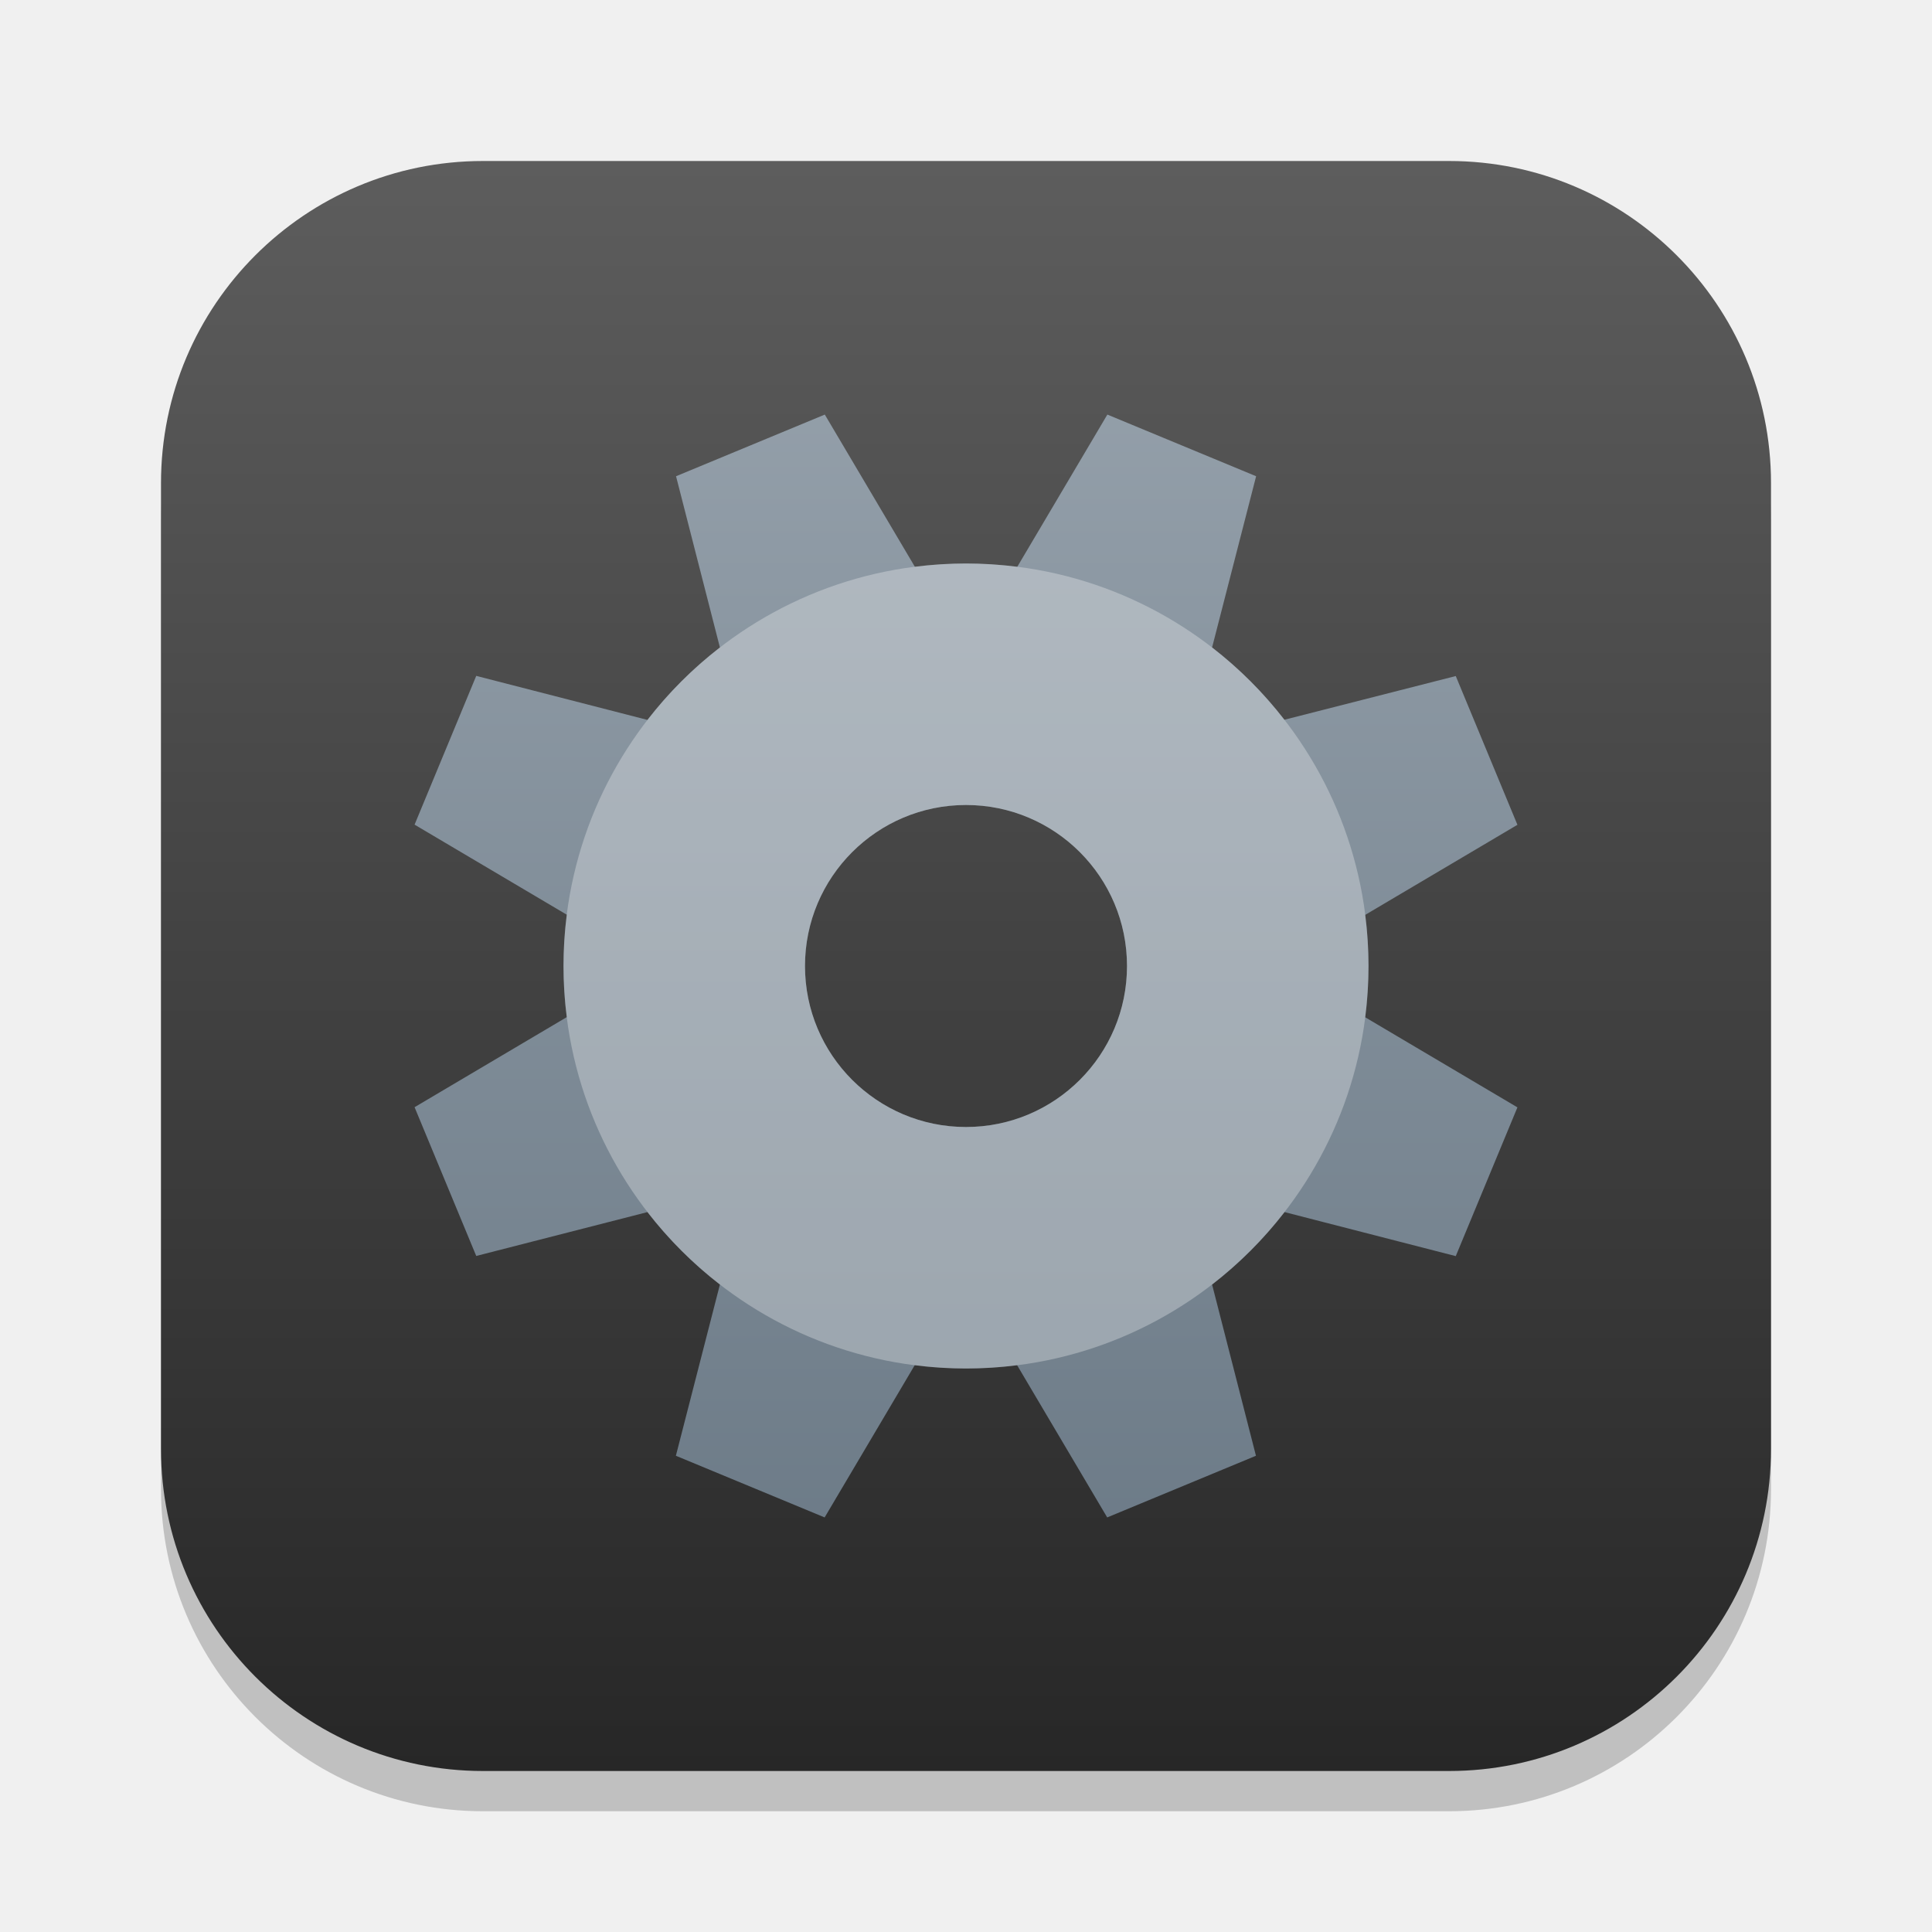
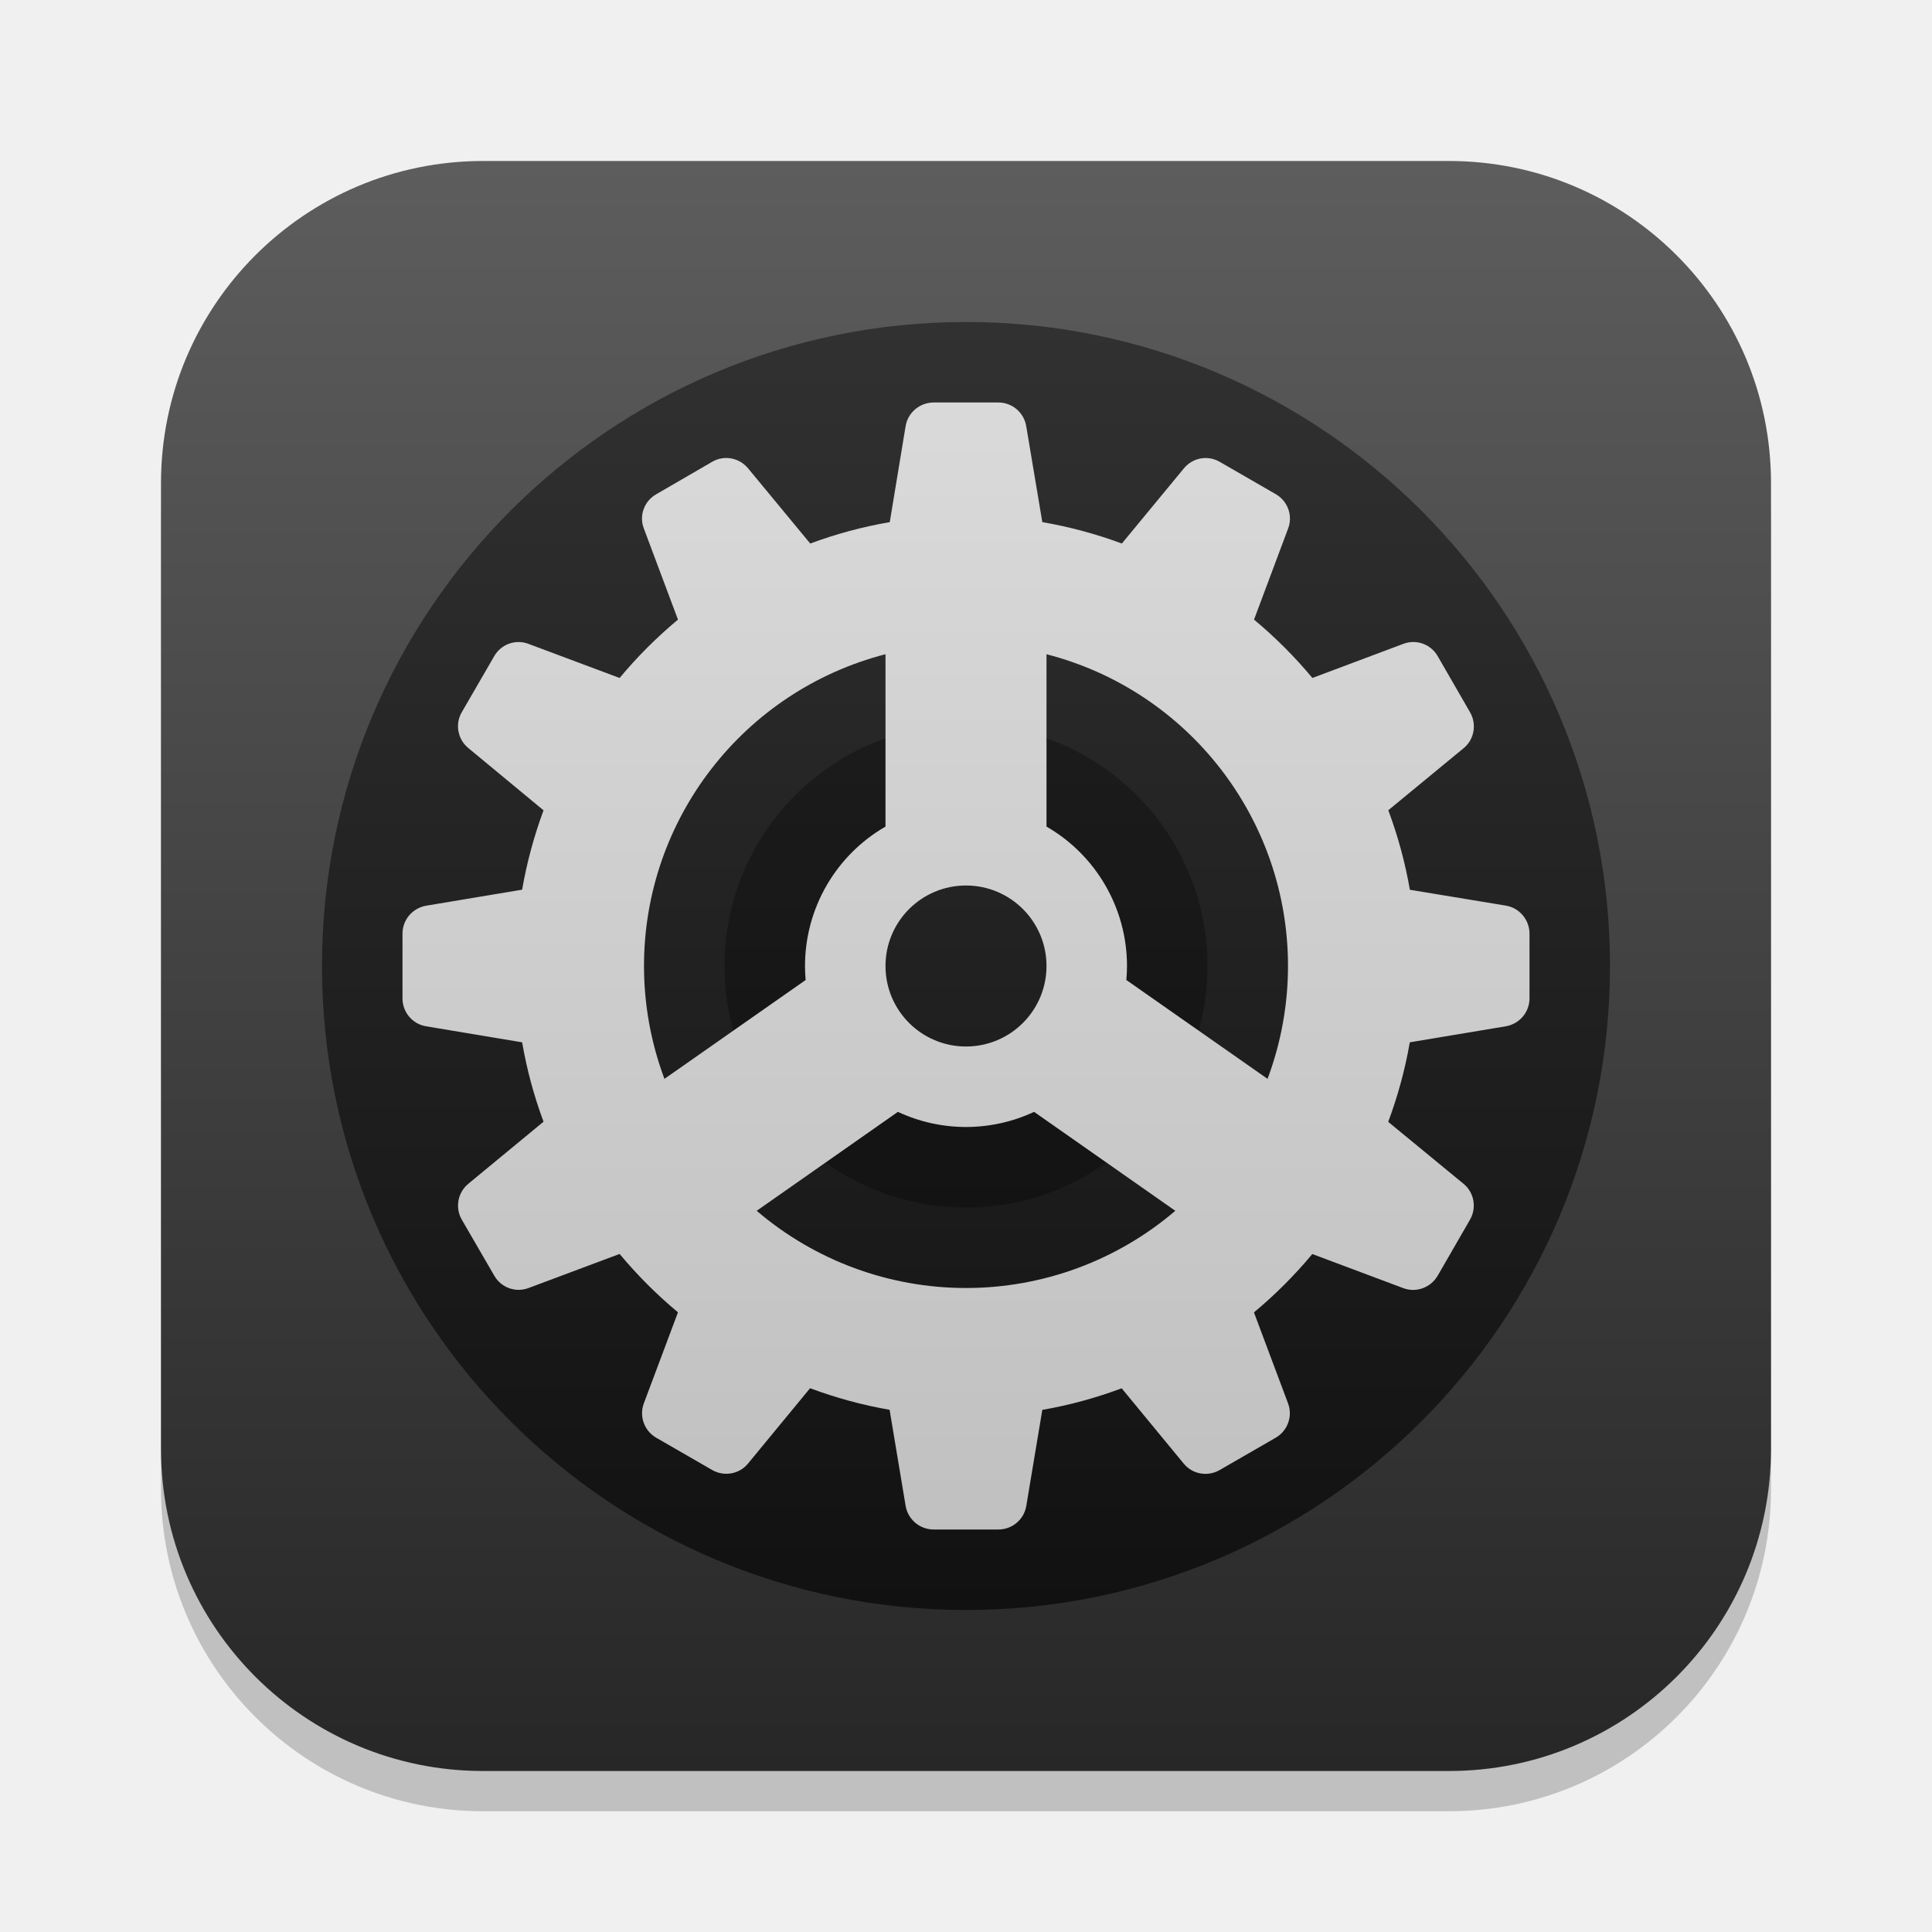
<svg xmlns="http://www.w3.org/2000/svg" xmlns:xlink="http://www.w3.org/1999/xlink" width="24" height="24" viewBox="0 0 24 24" version="1.1" id="svg1">
  <defs id="defs1">
-     <linearGradient xlink:href="#linearGradient2116" id="linearGradient2" x1="11" y1="21" x2="11" y2="1" gradientUnits="userSpaceOnUse" gradientTransform="translate(1,1)" />
+     <linearGradient xlink:href="#linearGradient1" id="linearGradient2-0" x1="32" y1="62" x2="32" y2="2" gradientUnits="userSpaceOnUse" gradientTransform="matrix(0.3333333,0,0,0.3333333,1.333334,1.333333)" />
+     <linearGradient id="linearGradient1">
+       <stop style="stop-color:#0d0d0d;stop-opacity:1;" offset="0" id="stop1" />
+       <stop style="stop-color:#353535;stop-opacity:1;" offset="1" id="stop2" />
+     </linearGradient>
+     <linearGradient id="linearGradient6">
+       <stop style="stop-color:#bbbbbb;stop-opacity:1;" offset="0" id="stop5" />
+       <stop style="stop-color:#dfdfdf;stop-opacity:1;" offset="1" id="stop6" />
+     </linearGradient>
+     <linearGradient xlink:href="#linearGradient6" id="linearGradient5" x1="11" y1="21" x2="11" y2="1" gradientUnits="userSpaceOnUse" gradientTransform="translate(1,1)" />
    <linearGradient xlink:href="#4852" id="linearGradient4" x1="16" y1="30" x2="16" y2="2" gradientUnits="userSpaceOnUse" gradientTransform="matrix(0.7142857,0,0,0.7142857,0.5714286,0.5714286)" />
    <linearGradient id="4852">
      <stop style="stop-color:#272727;stop-opacity:1;" offset="0" id="stop14555" />
      <stop style="stop-color:#5d5d5d;stop-opacity:1;" offset="1" id="stop14557" />
    </linearGradient>
-     <linearGradient id="linearGradient2116">
-       <stop style="stop-color:#657481;stop-opacity:1;" offset="0" id="stop2112" />
-       <stop style="stop-color:#9ba6b0;stop-opacity:1;" offset="1" id="stop2114" />
-     </linearGradient>
  </defs>
  <rect style="opacity:0.2;fill:#000000;stroke-width:1.75" id="rect1" width="20" height="20" x="2" y="2.5" ry="4" />
  <rect style="fill:url(#linearGradient4);stroke-width:0.714" id="rect2" width="20" height="20" x="2" y="2" ry="4" />
-   <path id="rect465" style="opacity:1;fill:url(#linearGradient2);stroke-linecap:round;stroke-linejoin:round" d="M 10.246,5.15 8.398,5.916 8.943,8.043 A 5,5 0 0 0 8.043,8.943 l -2.127,-0.547 -0.766,1.848 1.891,1.119 v 0.002 A 5,5 0 0 0 7,12 5,5 0 0 0 7.041,12.635 l -1.891,1.119 0.766,1.848 2.127,-0.545 a 5,5 0 0 0 0.9,0.9 l -0.547,2.127 1.848,0.766 1.119,-1.891 h 0.002 A 5,5 0 0 0 12,17 5,5 0 0 0 12.635,16.959 l 1.119,1.891 1.848,-0.766 -0.545,-2.127 a 5,5 0 0 0 0.9,-0.9 l 2.127,0.547 0.766,-1.848 -1.891,-1.119 A 5,5 0 0 0 17,12 5,5 0 0 0 16.959,11.365 l 1.891,-1.119 -0.766,-1.848 -2.129,0.543 A 5,5 0 0 0 15.057,8.043 l 0.547,-2.127 -1.848,-0.766 -1.119,1.891 a 5,5 0 0 0 -0.002,0 A 5,5 0 0 0 12,7 5,5 0 0 0 11.365,7.041 Z M 12,10 a 2,2 0 0 1 2,2 2,2 0 0 1 -2,2 2,2 0 0 1 -2,-2 2,2 0 0 1 2,-2 z" />
-   <path id="path632" style="opacity:0.3;fill:#ffffff;stroke-linecap:round;stroke-linejoin:round" d="m 12,7 a 5,5 0 0 0 -5,5 5,5 0 0 0 5,5 5,5 0 0 0 5,-5 5,5 0 0 0 -5,-5 z m 0,3 a 2,2 0 0 1 2,2 2,2 0 0 1 -2,2 2,2 0 0 1 -2,-2 2,2 0 0 1 2,-2 z" />
+   <circle style="fill:url(#linearGradient2-0);fill-opacity:1;stroke-width:0.333" id="path1" cx="12" cy="12" r="8" />
+   <path id="path2" style="opacity:0.3;fill:#000000" d="m 12,9 a 3,3 0 0 0 -3,3 3,3 0 0 0 3,3 3,3 0 0 0 3,-3 3,3 0 0 0 -3,-3 z m 0,1.5 A 1.5,1.5 0 0 1 13.5,12 1.5,1.5 0 0 1 12,13.5 1.5,1.5 0 0 1 10.5,12 1.5,1.5 0 0 1 12,10.5 Z" />
+   <path id="path1-2" style="fill:url(#linearGradient5);stroke-width:0.7" d="M 11.598,5 C 11.427,5 11.278,5.124 11.25,5.293 l -0.197,1.193 c -0.341,0.059 -0.671,0.148 -0.988,0.266 L 9.293,5.818 C 9.184,5.686 8.996,5.65 8.848,5.736 L 8.15,6.141 c -0.148,0.085 -0.213,0.264 -0.152,0.424 L 8.422,7.697 C 8.159,7.916 7.916,8.159 7.697,8.422 L 6.564,7.998 c -0.16,-0.06 -0.338,0.004 -0.424,0.152 L 5.736,8.848 c -0.086,0.148 -0.05,0.337 0.082,0.445 l 0.934,0.773 c -0.117,0.317 -0.207,0.646 -0.266,0.986 l -1.193,0.199 C 5.124,11.281 5,11.426 5,11.598 v 0.805 c 0,0.171 0.124,0.318 0.293,0.346 l 1.193,0.199 c 0.059,0.341 0.148,0.669 0.266,0.986 l -0.934,0.771 c -0.132,0.108 -0.167,0.297 -0.082,0.445 l 0.404,0.697 c 0.085,0.148 0.264,0.214 0.424,0.154 l 1.133,-0.424 c 0.219,0.263 0.462,0.506 0.725,0.725 l -0.424,1.131 c -0.06,0.16 0.005,0.34 0.152,0.426 l 0.697,0.402 c 0.148,0.085 0.337,0.052 0.445,-0.08 l 0.771,-0.936 c 0.317,0.118 0.647,0.209 0.988,0.268 L 11.25,18.707 C 11.279,18.876 11.426,19 11.598,19 h 0.805 c 0.171,0 0.318,-0.124 0.346,-0.293 l 0.199,-1.193 c 0.341,-0.059 0.669,-0.15 0.986,-0.268 l 0.771,0.936 c 0.108,0.132 0.297,0.165 0.445,0.08 l 0.697,-0.402 c 0.148,-0.085 0.214,-0.266 0.154,-0.426 l -0.424,-1.131 c 0.263,-0.219 0.506,-0.462 0.725,-0.725 l 1.131,0.424 c 0.16,0.06 0.34,-0.007 0.426,-0.154 l 0.402,-0.697 c 0.085,-0.148 0.052,-0.337 -0.08,-0.445 l -0.936,-0.77 c 0.118,-0.317 0.209,-0.647 0.268,-0.988 l 1.193,-0.199 C 18.876,12.719 19,12.574 19,12.402 V 11.598 C 19,11.427 18.876,11.278 18.707,11.25 l -1.193,-0.197 c -0.059,-0.341 -0.15,-0.671 -0.268,-0.988 l 0.936,-0.771 c 0.132,-0.108 0.165,-0.297 0.08,-0.445 L 17.859,8.15 c -0.085,-0.148 -0.266,-0.213 -0.426,-0.152 L 16.303,8.422 C 16.084,8.159 15.841,7.916 15.578,7.697 l 0.424,-1.133 c 0.06,-0.16 -0.005,-0.338 -0.152,-0.424 L 15.15,5.736 c -0.148,-0.085 -0.335,-0.05 -0.443,0.082 l -0.771,0.934 c -0.317,-0.118 -0.647,-0.207 -0.988,-0.266 L 12.748,5.293 C 12.719,5.124 12.574,5 12.402,5 Z M 11,8.127 V 10.268 A 2,2 0 0 0 10,12 2,2 0 0 0 10.008,12.174 L 8.254,13.402 A 4,4 0 0 1 8,12 4,4 0 0 1 11,8.127 Z m 2,0 A 4,4 0 0 1 16,12 4,4 0 0 1 15.746,13.402 L 13.992,12.174 A 2,2 0 0 0 14,12 2,2 0 0 0 13,10.268 Z M 12,11 a 1,1 0 0 1 1,1 1,1 0 0 1 -1,1 1,1 0 0 1 -1,-1 1,1 0 0 1 1,-1 z m -0.846,2.812 A 2,2 0 0 0 12,14 2,2 0 0 0 12.846,13.812 l 1.754,1.229 A 4,4 0 0 1 12,16 4,4 0 0 1 9.4,15.041 Z" />
</svg>
